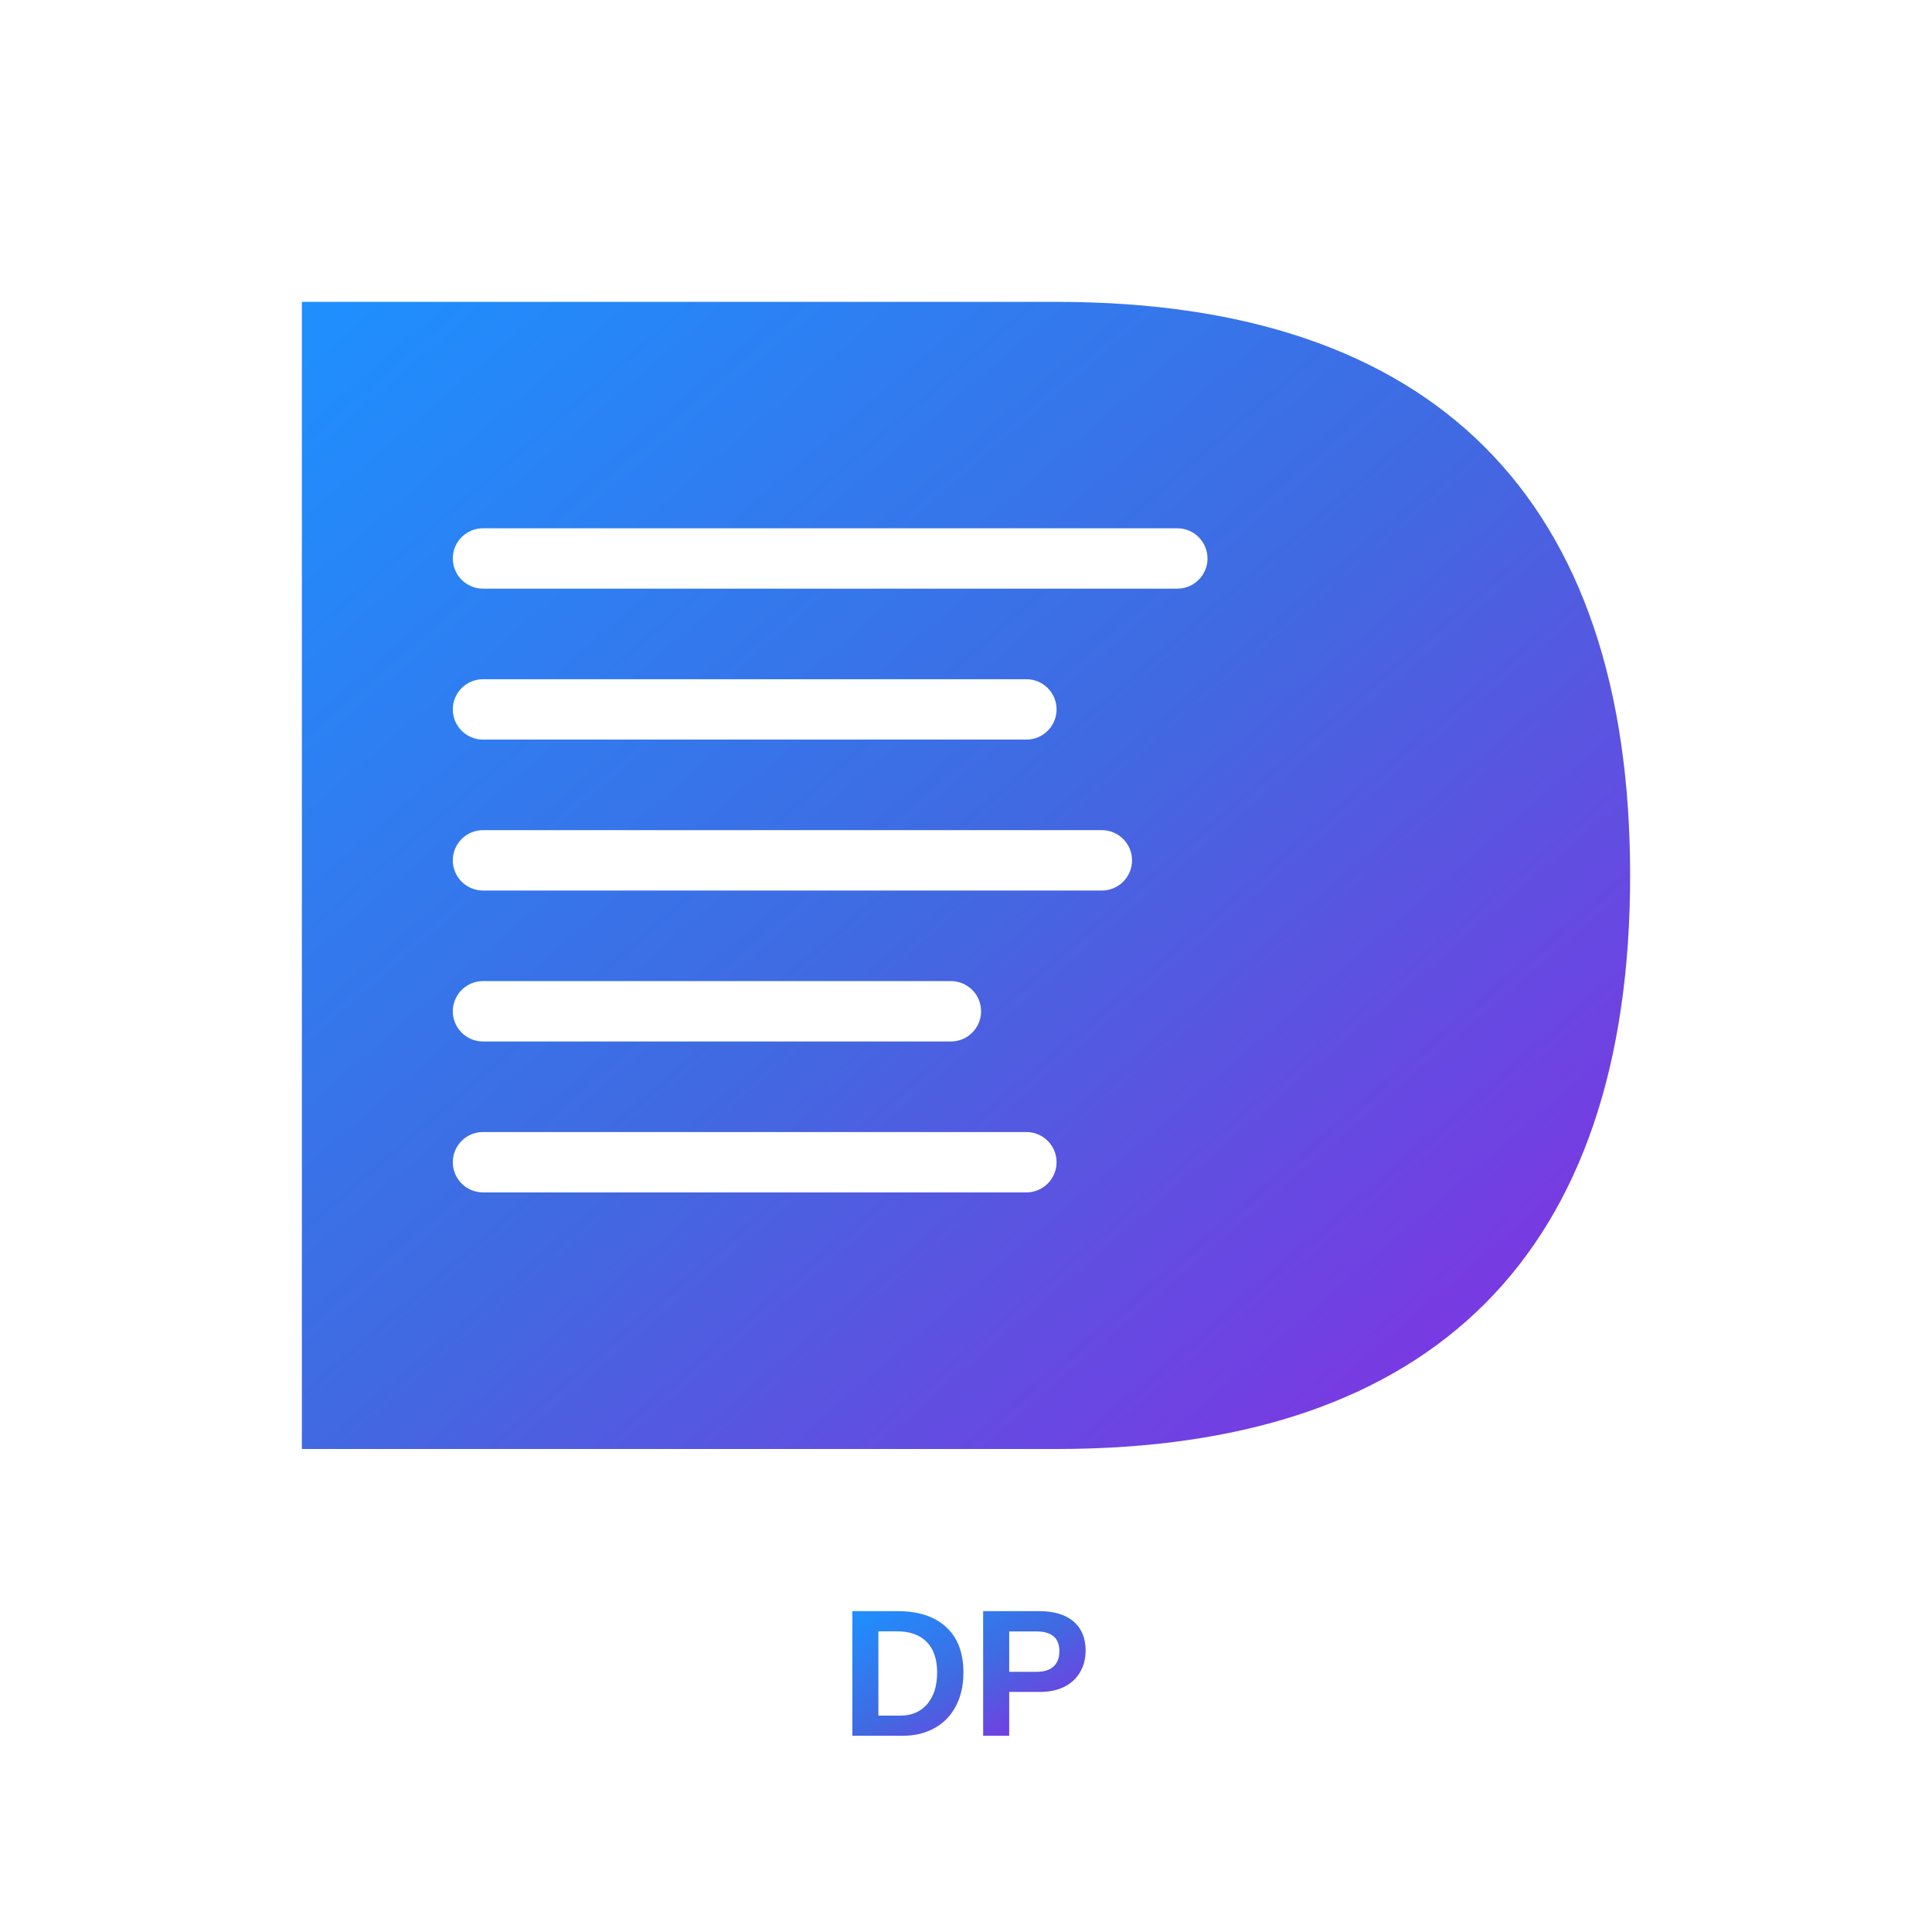
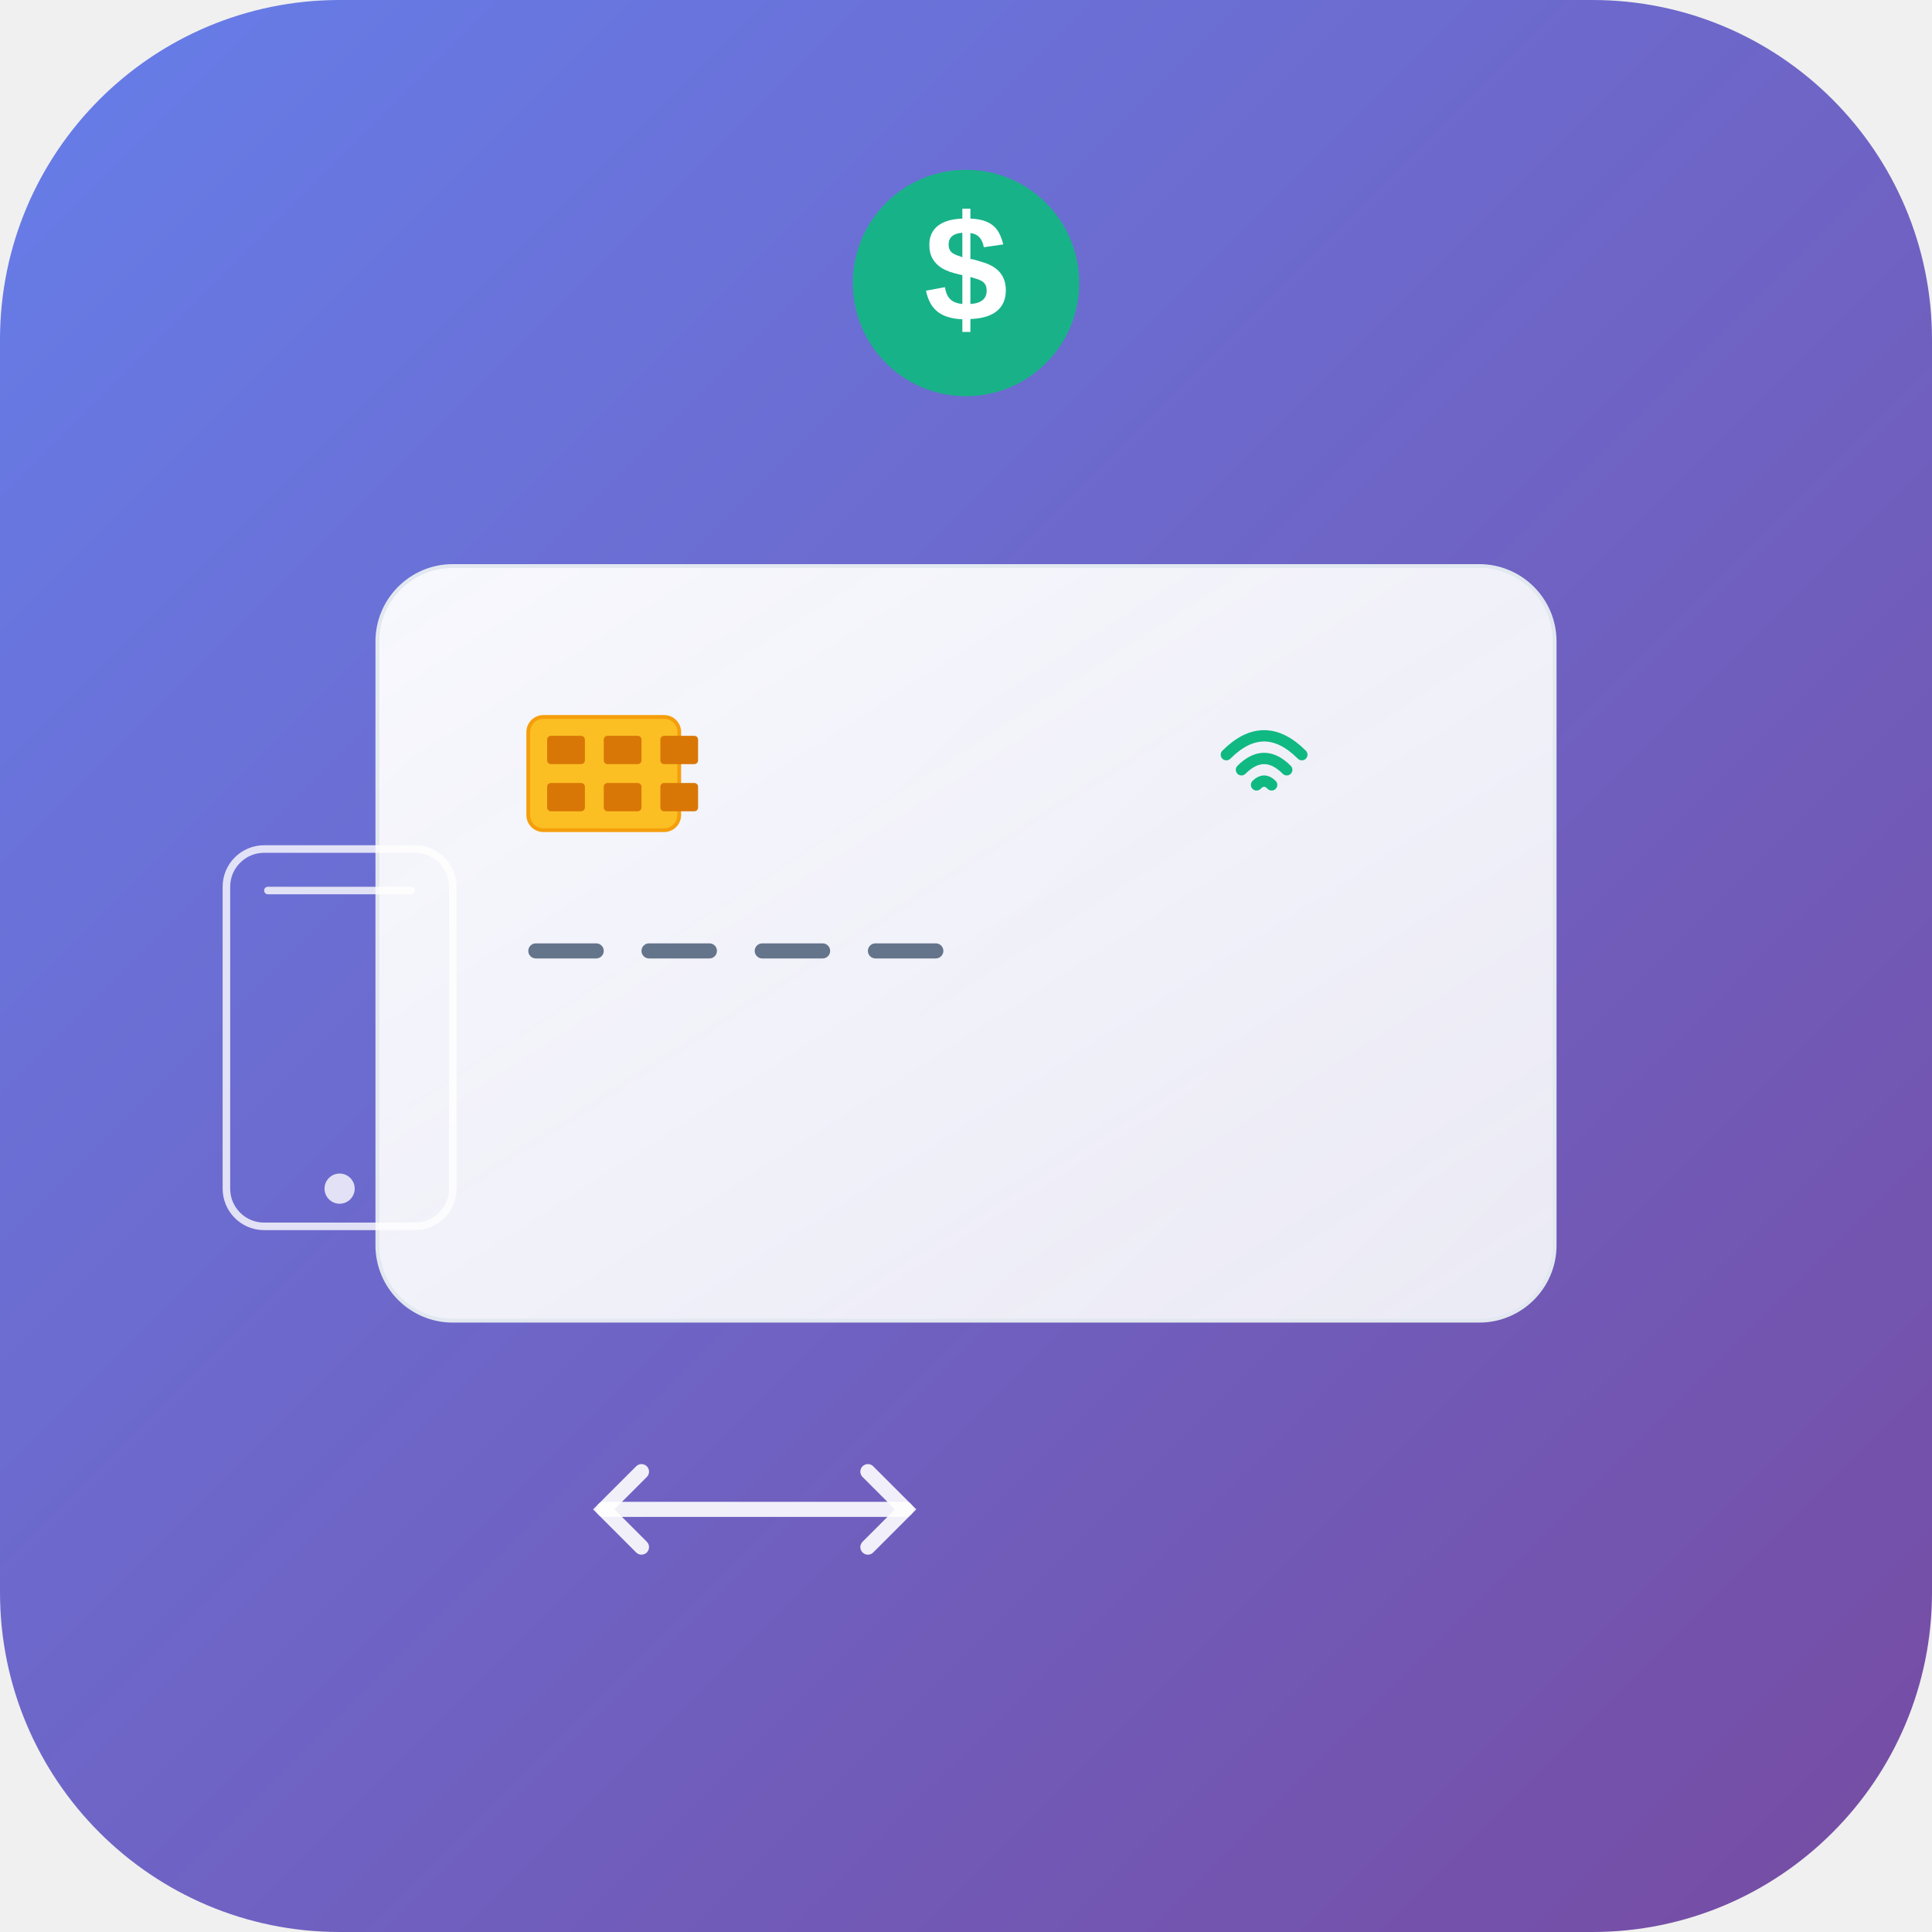
- <svg xmlns="http://www.w3.org/2000/svg" width="512" height="512" viewBox="0 0 512 512">
+ <svg xmlns="http://www.w3.org/2000/svg" width="1024" height="1024" viewBox="0 0 1024 1024">
  <defs>
-     <linearGradient id="blueGradient" x1="0%" y1="0%" x2="100%" y2="100%">
-       <stop offset="0%" style="stop-color:#1E90FF;stop-opacity:1" />
-       <stop offset="50%" style="stop-color:#4169E1;stop-opacity:1" />
-       <stop offset="100%" style="stop-color:#8A2BE2;stop-opacity:1" />
+     <linearGradient id="bgGradient" x1="0%" y1="0%" x2="100%" y2="100%">
+       <stop offset="0%" style="stop-color:#667eea;stop-opacity:1" />
+       <stop offset="100%" style="stop-color:#764ba2;stop-opacity:1" />
+     </linearGradient>
+     <linearGradient id="cardGradient" x1="0%" y1="0%" x2="100%" y2="100%">
+       <stop offset="0%" style="stop-color:#ffffff;stop-opacity:0.95" />
+       <stop offset="100%" style="stop-color:#f8fafc;stop-opacity:0.9" />
    </linearGradient>
  </defs>
-   <rect width="512" height="512" fill="white" />
-   <path d="M 80 80 L 280 80 C 380 80 432 132 432 232 C 432 332 380 384 280 384 L 80 384 Z" fill="url(#blueGradient)" />
-   <rect x="120" y="140" width="200" height="16" fill="white" rx="8" />
-   <rect x="120" y="180" width="160" height="16" fill="white" rx="8" />
-   <rect x="120" y="220" width="180" height="16" fill="white" rx="8" />
-   <rect x="120" y="260" width="140" height="16" fill="white" rx="8" />
-   <rect x="120" y="300" width="160" height="16" fill="white" rx="8" />
-   <text x="256" y="460" font-family="Arial, sans-serif" font-size="48" font-weight="bold" text-anchor="middle" fill="url(#blueGradient)">DP</text>
+   <rect width="1024" height="1024" rx="180" ry="180" fill="url(#bgGradient)" />
+   <rect x="200" y="300" width="624" height="400" rx="40" ry="40" fill="url(#cardGradient)" stroke="#e2e8f0" stroke-width="2" />
+   <rect x="280" y="380" width="80" height="60" rx="8" ry="8" fill="#fbbf24" stroke="#f59e0b" stroke-width="2" />
+   <rect x="290" y="390" width="20" height="15" rx="2" ry="2" fill="#d97706" />
+   <rect x="320" y="390" width="20" height="15" rx="2" ry="2" fill="#d97706" />
+   <rect x="350" y="390" width="20" height="15" rx="2" ry="2" fill="#d97706" />
+   <rect x="290" y="415" width="20" height="15" rx="2" ry="2" fill="#d97706" />
+   <rect x="320" y="415" width="20" height="15" rx="2" ry="2" fill="#d97706" />
+   <rect x="350" y="415" width="20" height="15" rx="2" ry="2" fill="#d97706" />
+   <rect x="280" y="500" width="40" height="8" rx="4" ry="4" fill="#64748b" />
+   <rect x="340" y="500" width="40" height="8" rx="4" ry="4" fill="#64748b" />
+   <rect x="400" y="500" width="40" height="8" rx="4" ry="4" fill="#64748b" />
+   <rect x="460" y="500" width="40" height="8" rx="4" ry="4" fill="#64748b" />
+   <g transform="translate(650, 380)">
+     <path d="M 0 20 Q 20 0 40 20" stroke="#10b981" stroke-width="6" fill="none" stroke-linecap="round" />
+     <path d="M 8 28 Q 20 16 32 28" stroke="#10b981" stroke-width="6" fill="none" stroke-linecap="round" />
+     <path d="M 16 36 Q 20 32 24 36" stroke="#10b981" stroke-width="6" fill="none" stroke-linecap="round" />
+   </g>
+   <g transform="translate(512, 150)">
+     <circle cx="0" cy="0" r="60" fill="#10b981" opacity="0.9" />
+     <text x="0" y="20" font-family="Arial, sans-serif" font-size="80" font-weight="bold" fill="white" text-anchor="middle">$</text>
+   </g>
+   <rect x="120" y="450" width="120" height="200" rx="20" ry="20" fill="none" stroke="#ffffff" stroke-width="4" opacity="0.8" />
+   <circle cx="180" cy="630" r="8" fill="#ffffff" opacity="0.8" />
+   <rect x="140" y="470" width="80" height="4" rx="2" ry="2" fill="#ffffff" opacity="0.8" />
+   <g transform="translate(400, 800)">
+     <path d="M -80 0 L 80 0" stroke="#ffffff" stroke-width="8" stroke-linecap="round" opacity="0.9" />
+     <path d="M 60 -20 L 80 0 L 60 20" stroke="#ffffff" stroke-width="8" stroke-linecap="round" fill="none" opacity="0.9" />
+     <path d="M -60 20 L -80 0 L -60 -20" stroke="#ffffff" stroke-width="8" stroke-linecap="round" fill="none" opacity="0.9" />
+   </g>
</svg>
